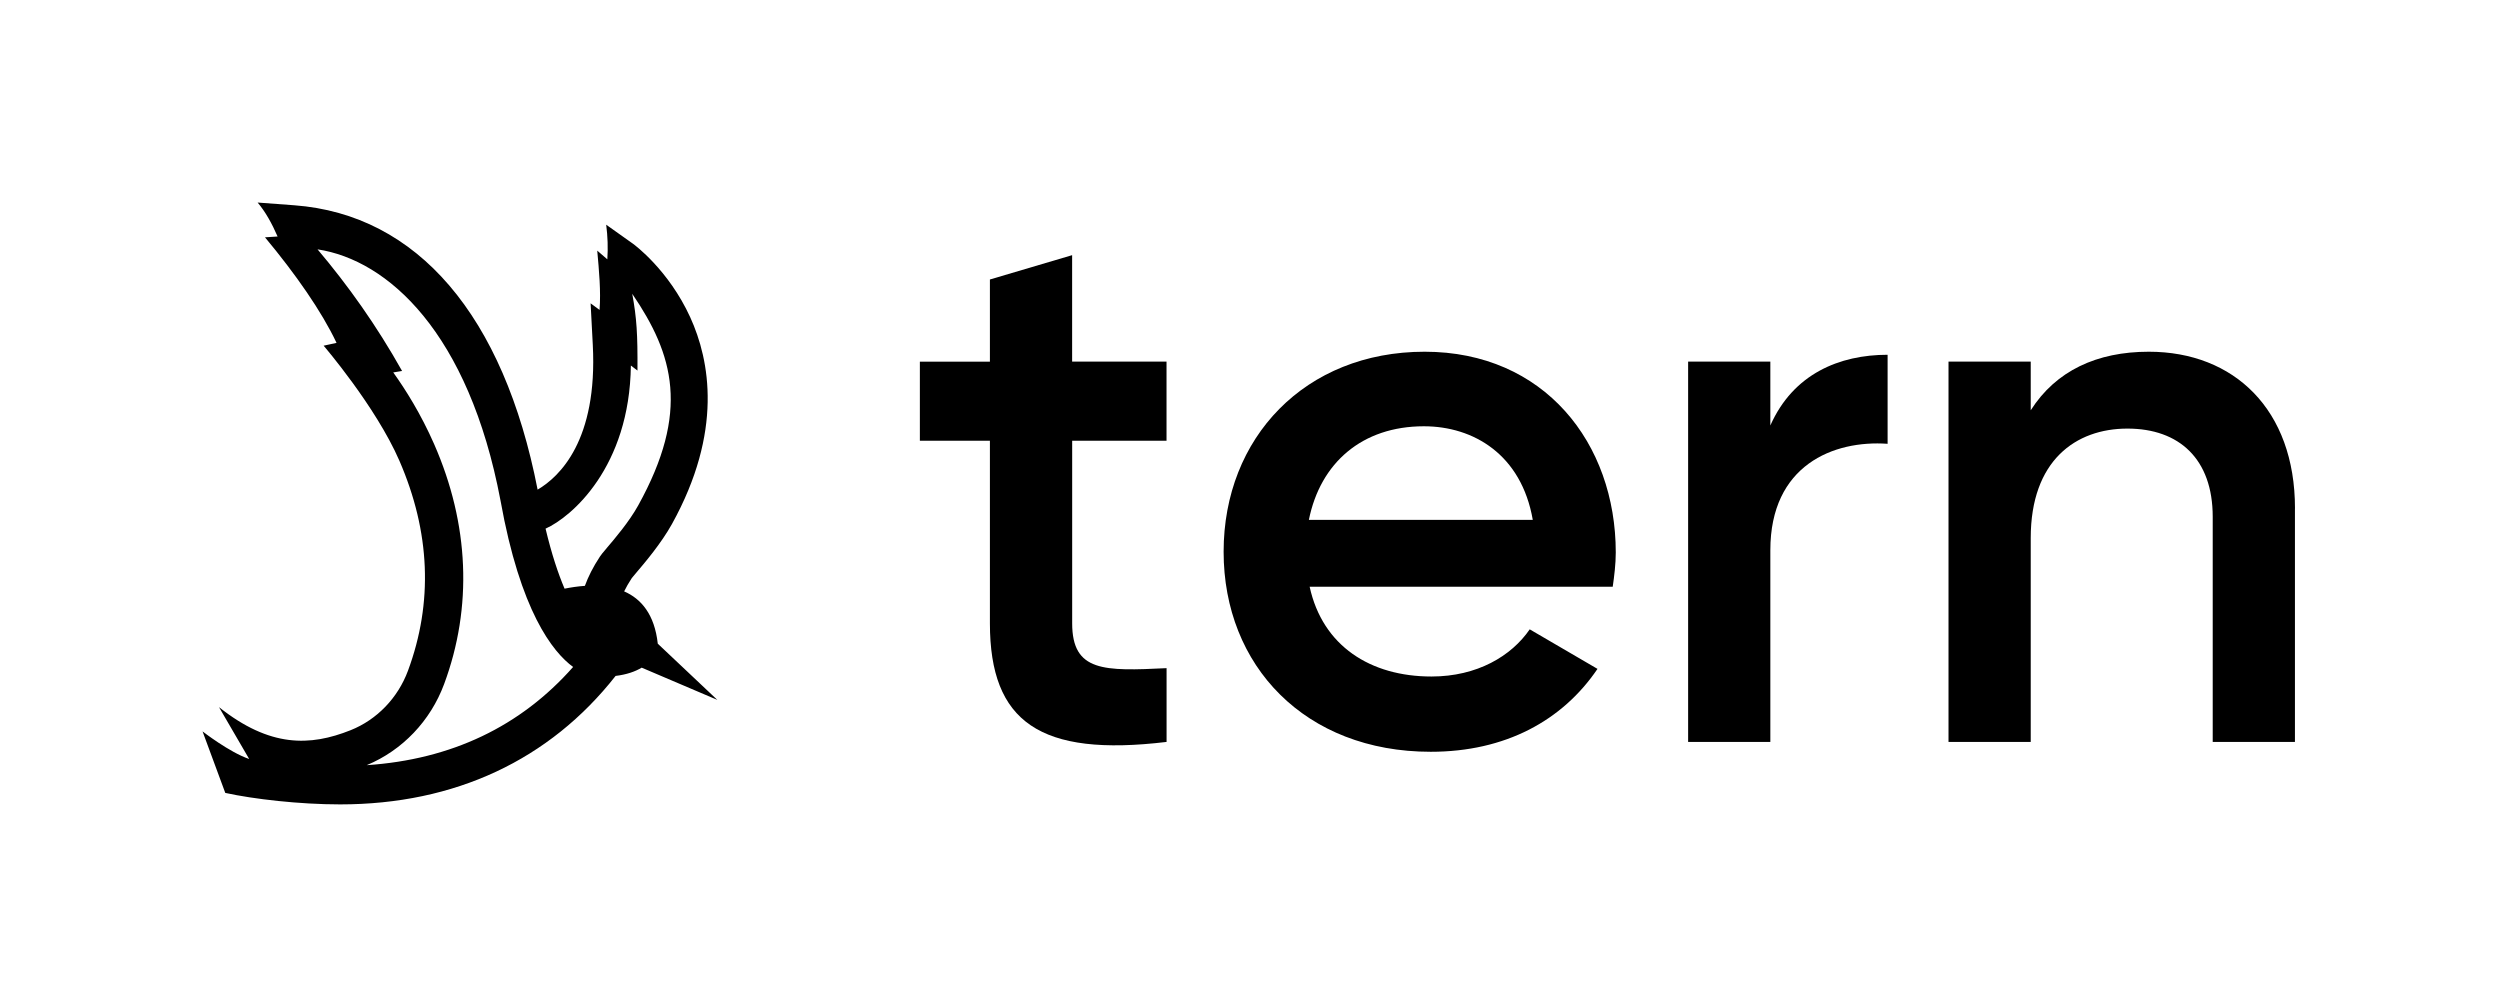
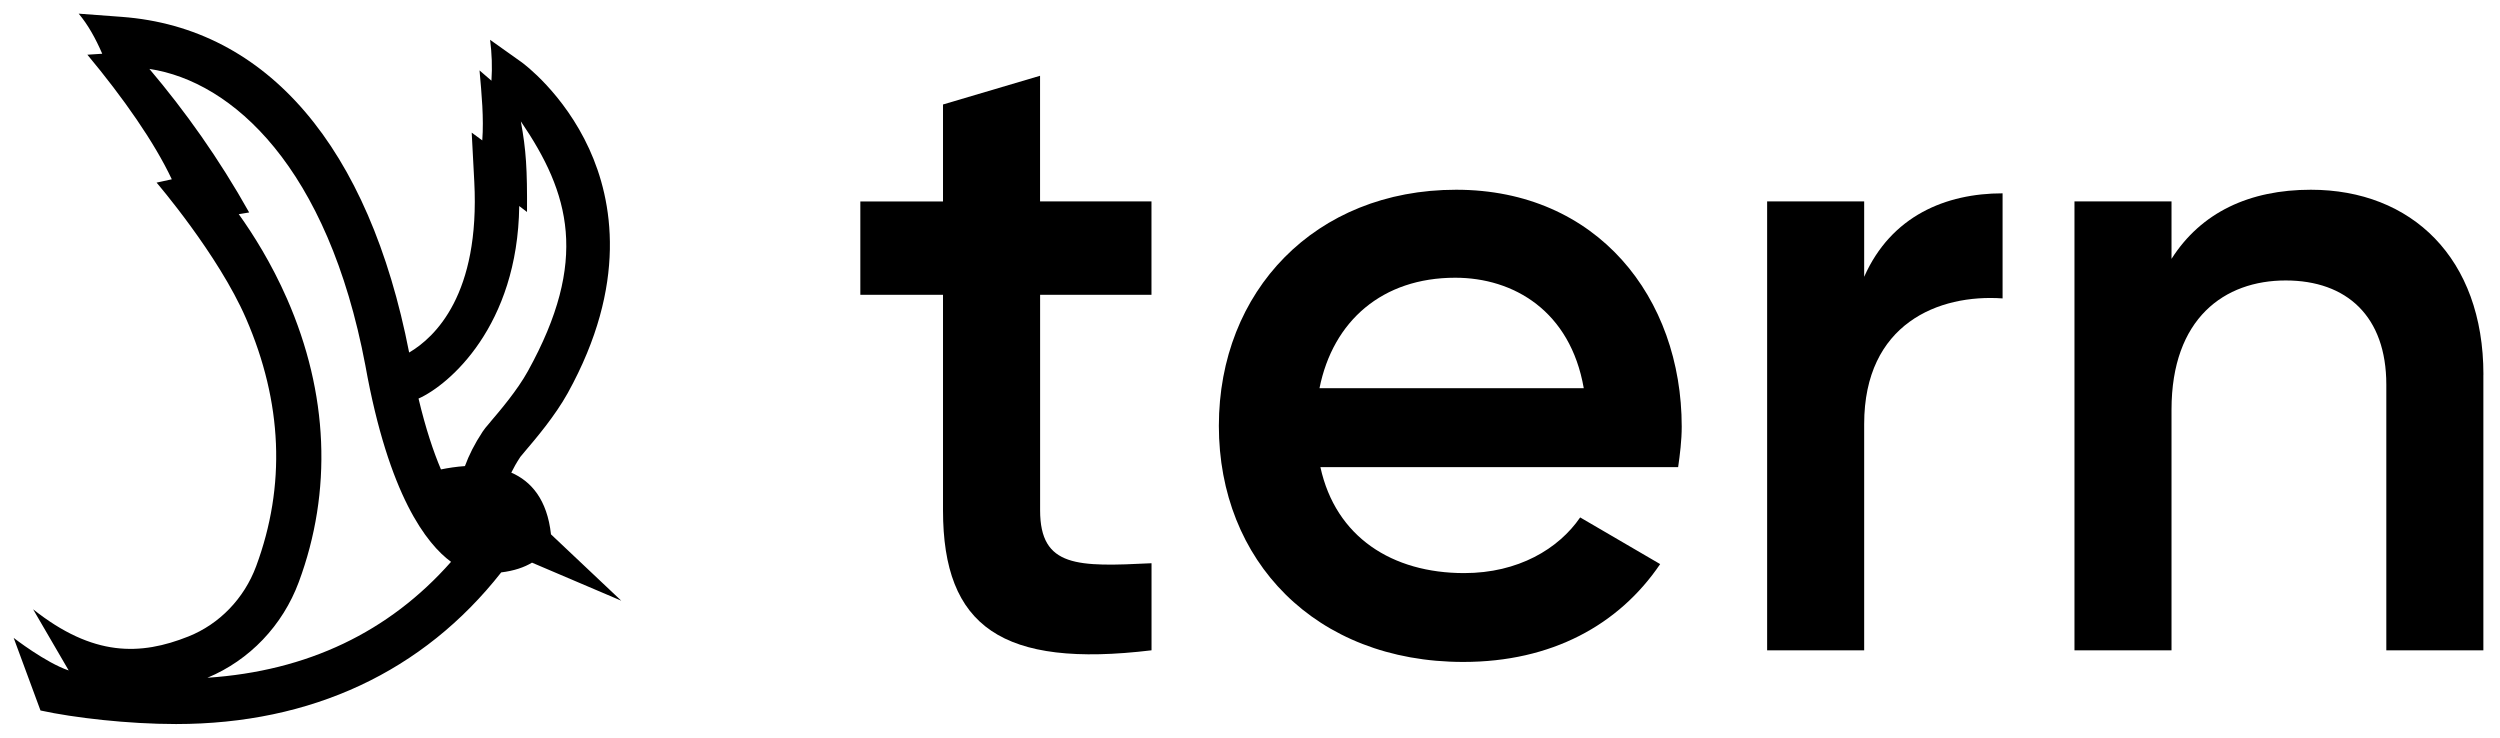
- <svg xmlns="http://www.w3.org/2000/svg" width="432" height="174" viewBox="0 0 432 174" fill="none">
+ <svg xmlns="http://www.w3.org/2000/svg" width="366" height="108" viewBox="33 33 366 108" fill="none">
  <path d="M113.665 111.237C113.107 106.138 110.774 103.463 107.853 102.192C108.198 101.486 108.63 100.717 109.18 99.885C109.29 99.744 109.604 99.368 109.887 99.038C111.411 97.249 114.246 93.915 116.115 90.55C124.935 74.609 122.697 62.316 119.264 54.808C115.526 46.642 109.636 42.304 109.384 42.123L104.75 38.828C105.01 40.837 105.08 42.837 104.947 44.814L103.203 43.308C103.517 46.783 103.847 50.313 103.604 53.553L102.057 52.416L102.434 59.586C103.297 76.1 96.692 82.383 92.899 84.611C87.032 54.51 72.125 37.063 50.849 35.471L44.519 35C45.862 36.593 46.985 38.601 47.967 40.868L45.791 41.009C51.085 47.371 55.585 53.804 58.153 59.249L55.923 59.735C55.923 59.735 64.947 70.247 69.015 79.614C74.364 91.93 74.859 104.137 70.5 115.897C68.748 120.619 65.127 124.369 60.58 126.181C53.575 128.974 46.647 129.186 37.843 122.196L43.058 131.155C39.689 130.025 35 126.385 35 126.385L38.927 137.015C43.796 138.082 51.745 139 58.758 139H58.805C78.597 138.992 94.965 131.328 106.376 116.799C108.261 116.571 109.753 116.054 110.884 115.371L123.953 120.941L113.672 111.237H113.665ZM63.384 132.214C69.526 129.657 74.379 124.581 76.743 118.211C81.684 104.906 81.079 90.566 75.023 76.751C72.722 71.51 70.06 67.29 67.955 64.356L69.479 64.105C65.049 56.205 60.125 49.301 54.87 43.088C67.013 44.924 81 57.46 86.49 86.502C89.914 105.604 95.491 112.657 99.033 115.253C89.946 125.546 77.992 131.241 63.384 132.222V132.214ZM104.821 94.739C104.154 95.523 103.871 95.853 103.659 96.19C102.481 97.979 101.64 99.658 101.067 101.235C99.834 101.321 98.648 101.501 97.556 101.721C96.449 99.117 95.318 95.735 94.273 91.35C98.75 89.35 108.795 80.736 109.015 63.163L110.154 64.034C110.193 57.766 110.028 54.997 109.251 50.768C116.413 61.288 119.264 71.11 110.28 87.341C108.74 90.134 106.188 93.131 104.813 94.739H104.821Z" fill="black" />
  <path d="M185.272 76.162V107.707C185.272 116.116 190.801 115.983 201.584 115.457V128.205C179.743 130.833 171.056 124.785 171.056 107.707V76.162H158.953V62.496H171.056V48.297L185.264 44.092V62.489H201.576V76.154H185.264L185.272 76.162Z" fill="black" />
  <path d="M247.365 116.901C255.258 116.901 261.18 113.355 264.337 108.75L276.047 115.583C269.992 124.518 260.127 129.908 247.231 129.908C225.523 129.908 211.441 115.057 211.441 95.343C211.441 75.629 225.523 60.778 246.179 60.778C266.834 60.778 279.204 76.547 279.204 95.477C279.204 97.446 278.945 99.548 278.678 101.392H226.308C228.547 111.645 236.833 116.901 247.357 116.901H247.365ZM264.863 89.828C262.892 78.524 254.598 73.66 246.045 73.66C235.387 73.66 228.154 79.967 226.175 89.828H264.855H264.863Z" fill="black" />
  <path d="M326.178 61.312V76.688C316.84 76.029 305.915 80.367 305.915 95.084V128.205H291.708V62.489H305.915V73.526C309.866 64.591 317.885 61.304 326.178 61.304V61.312Z" fill="black" />
  <path d="M396.565 87.859V128.205H382.357V89.302C382.357 79.316 376.569 74.06 367.623 74.06C358.678 74.06 350.91 79.583 350.91 92.982V128.205H336.703V62.489H350.91V70.898C355.254 64.066 362.353 60.778 371.307 60.778C386.041 60.778 396.573 70.765 396.573 87.851L396.565 87.859Z" fill="black" />
</svg>
